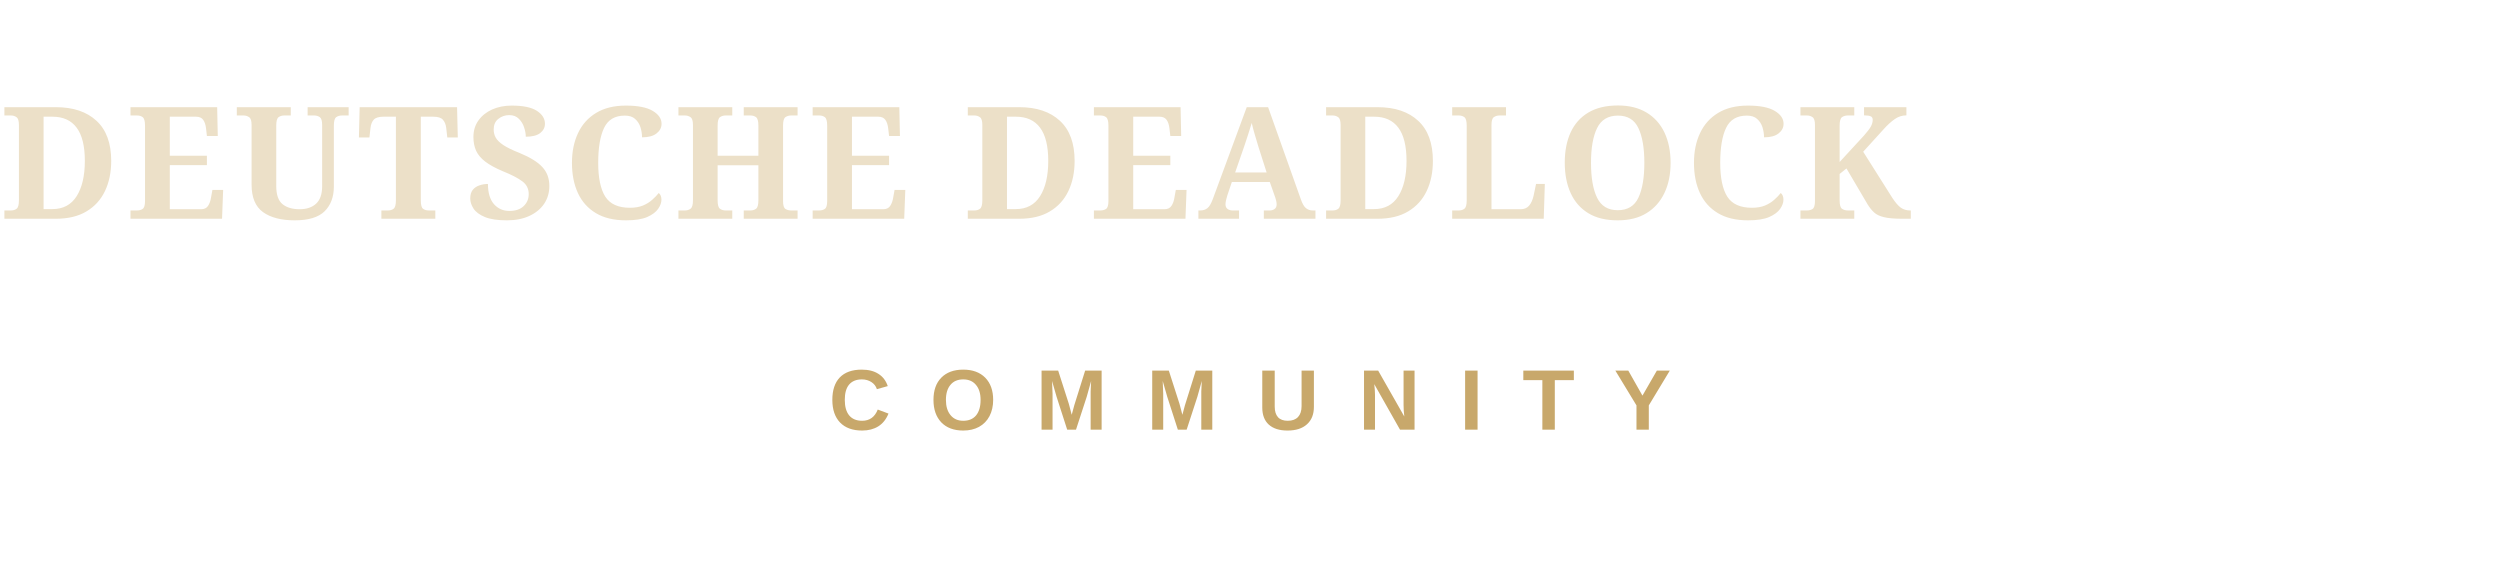
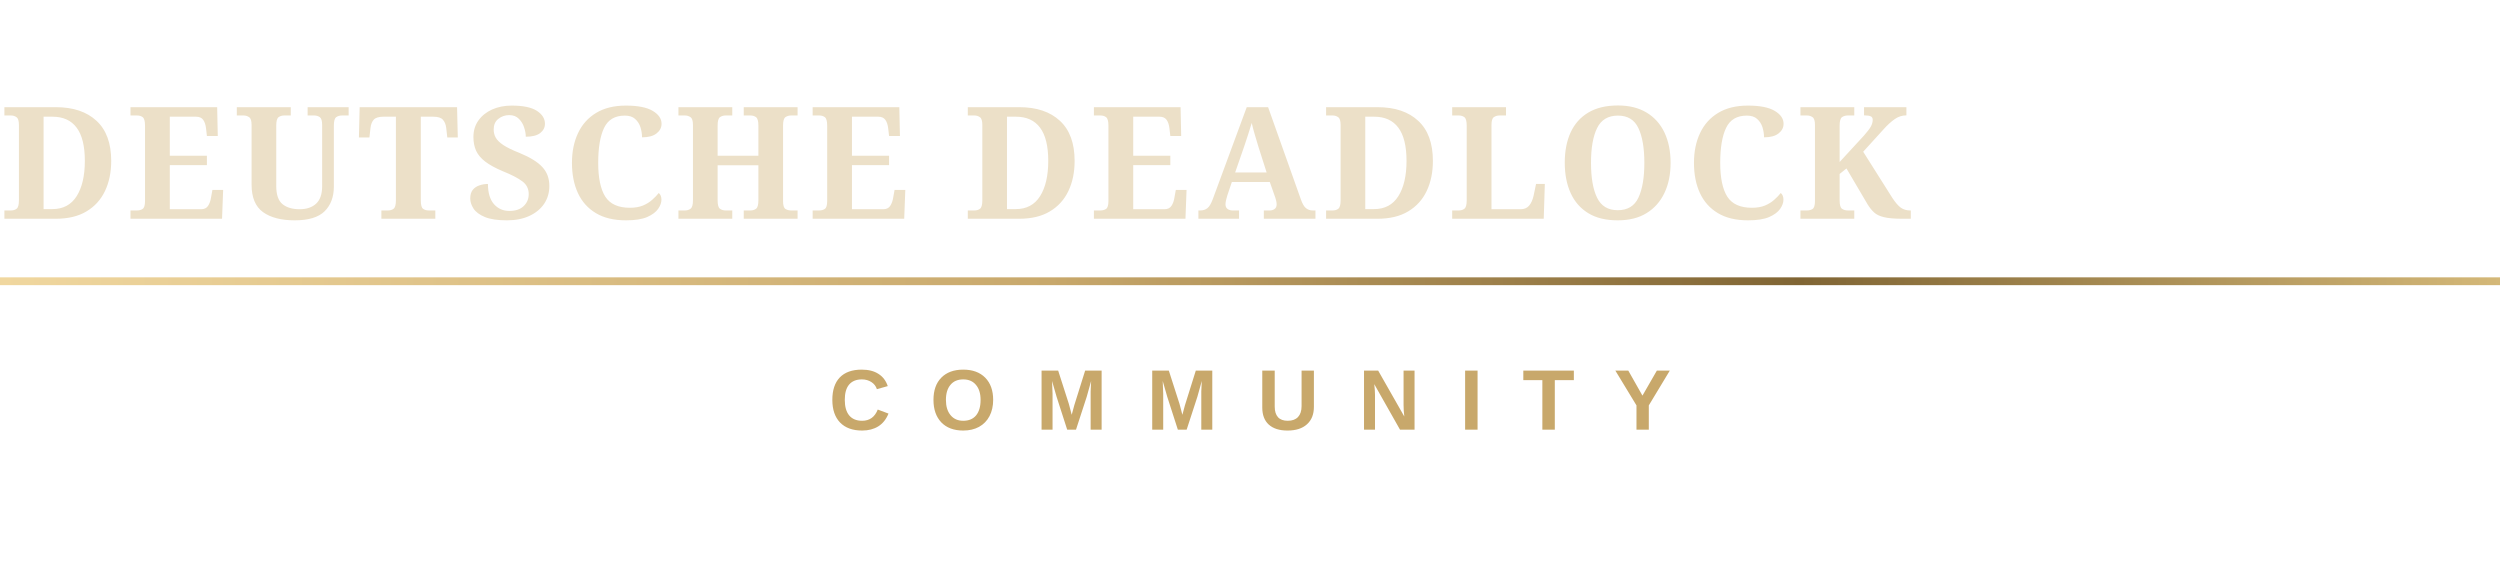
<svg xmlns="http://www.w3.org/2000/svg" viewBox="0 0 320 72" role="img" aria-label="Deutsche Deadlock Community">
  <defs>
-     <linearGradient id="brass" x1="0" y1="0" x2="1" y2="1">
+     <linearGradient id="brass" gradientUnits="userSpaceOnUse" x1="0" y1="36" x2="320" y2="36">
      <stop offset="0" stop-color="#f0d79f" />
      <stop offset=".42" stop-color="#c8a86b" />
      <stop offset=".72" stop-color="#806534" />
      <stop offset="1" stop-color="#d4b878" />
    </linearGradient>
  </defs>
  <text x="0" y="28" fill="#ece0c8" font-family="Georgia,serif" font-size="20" font-weight="700" letter-spacing=".8">DEUTSCHE DEADLOCK</text>
  <path d="M0 36h320" stroke="url(#brass)" stroke-width="1" />
  <text x="160" y="55" text-anchor="middle" fill="#c8a86b" font-family="Arial,sans-serif" font-size="11" font-weight="700" letter-spacing="5">COMMUNITY</text>
</svg>
